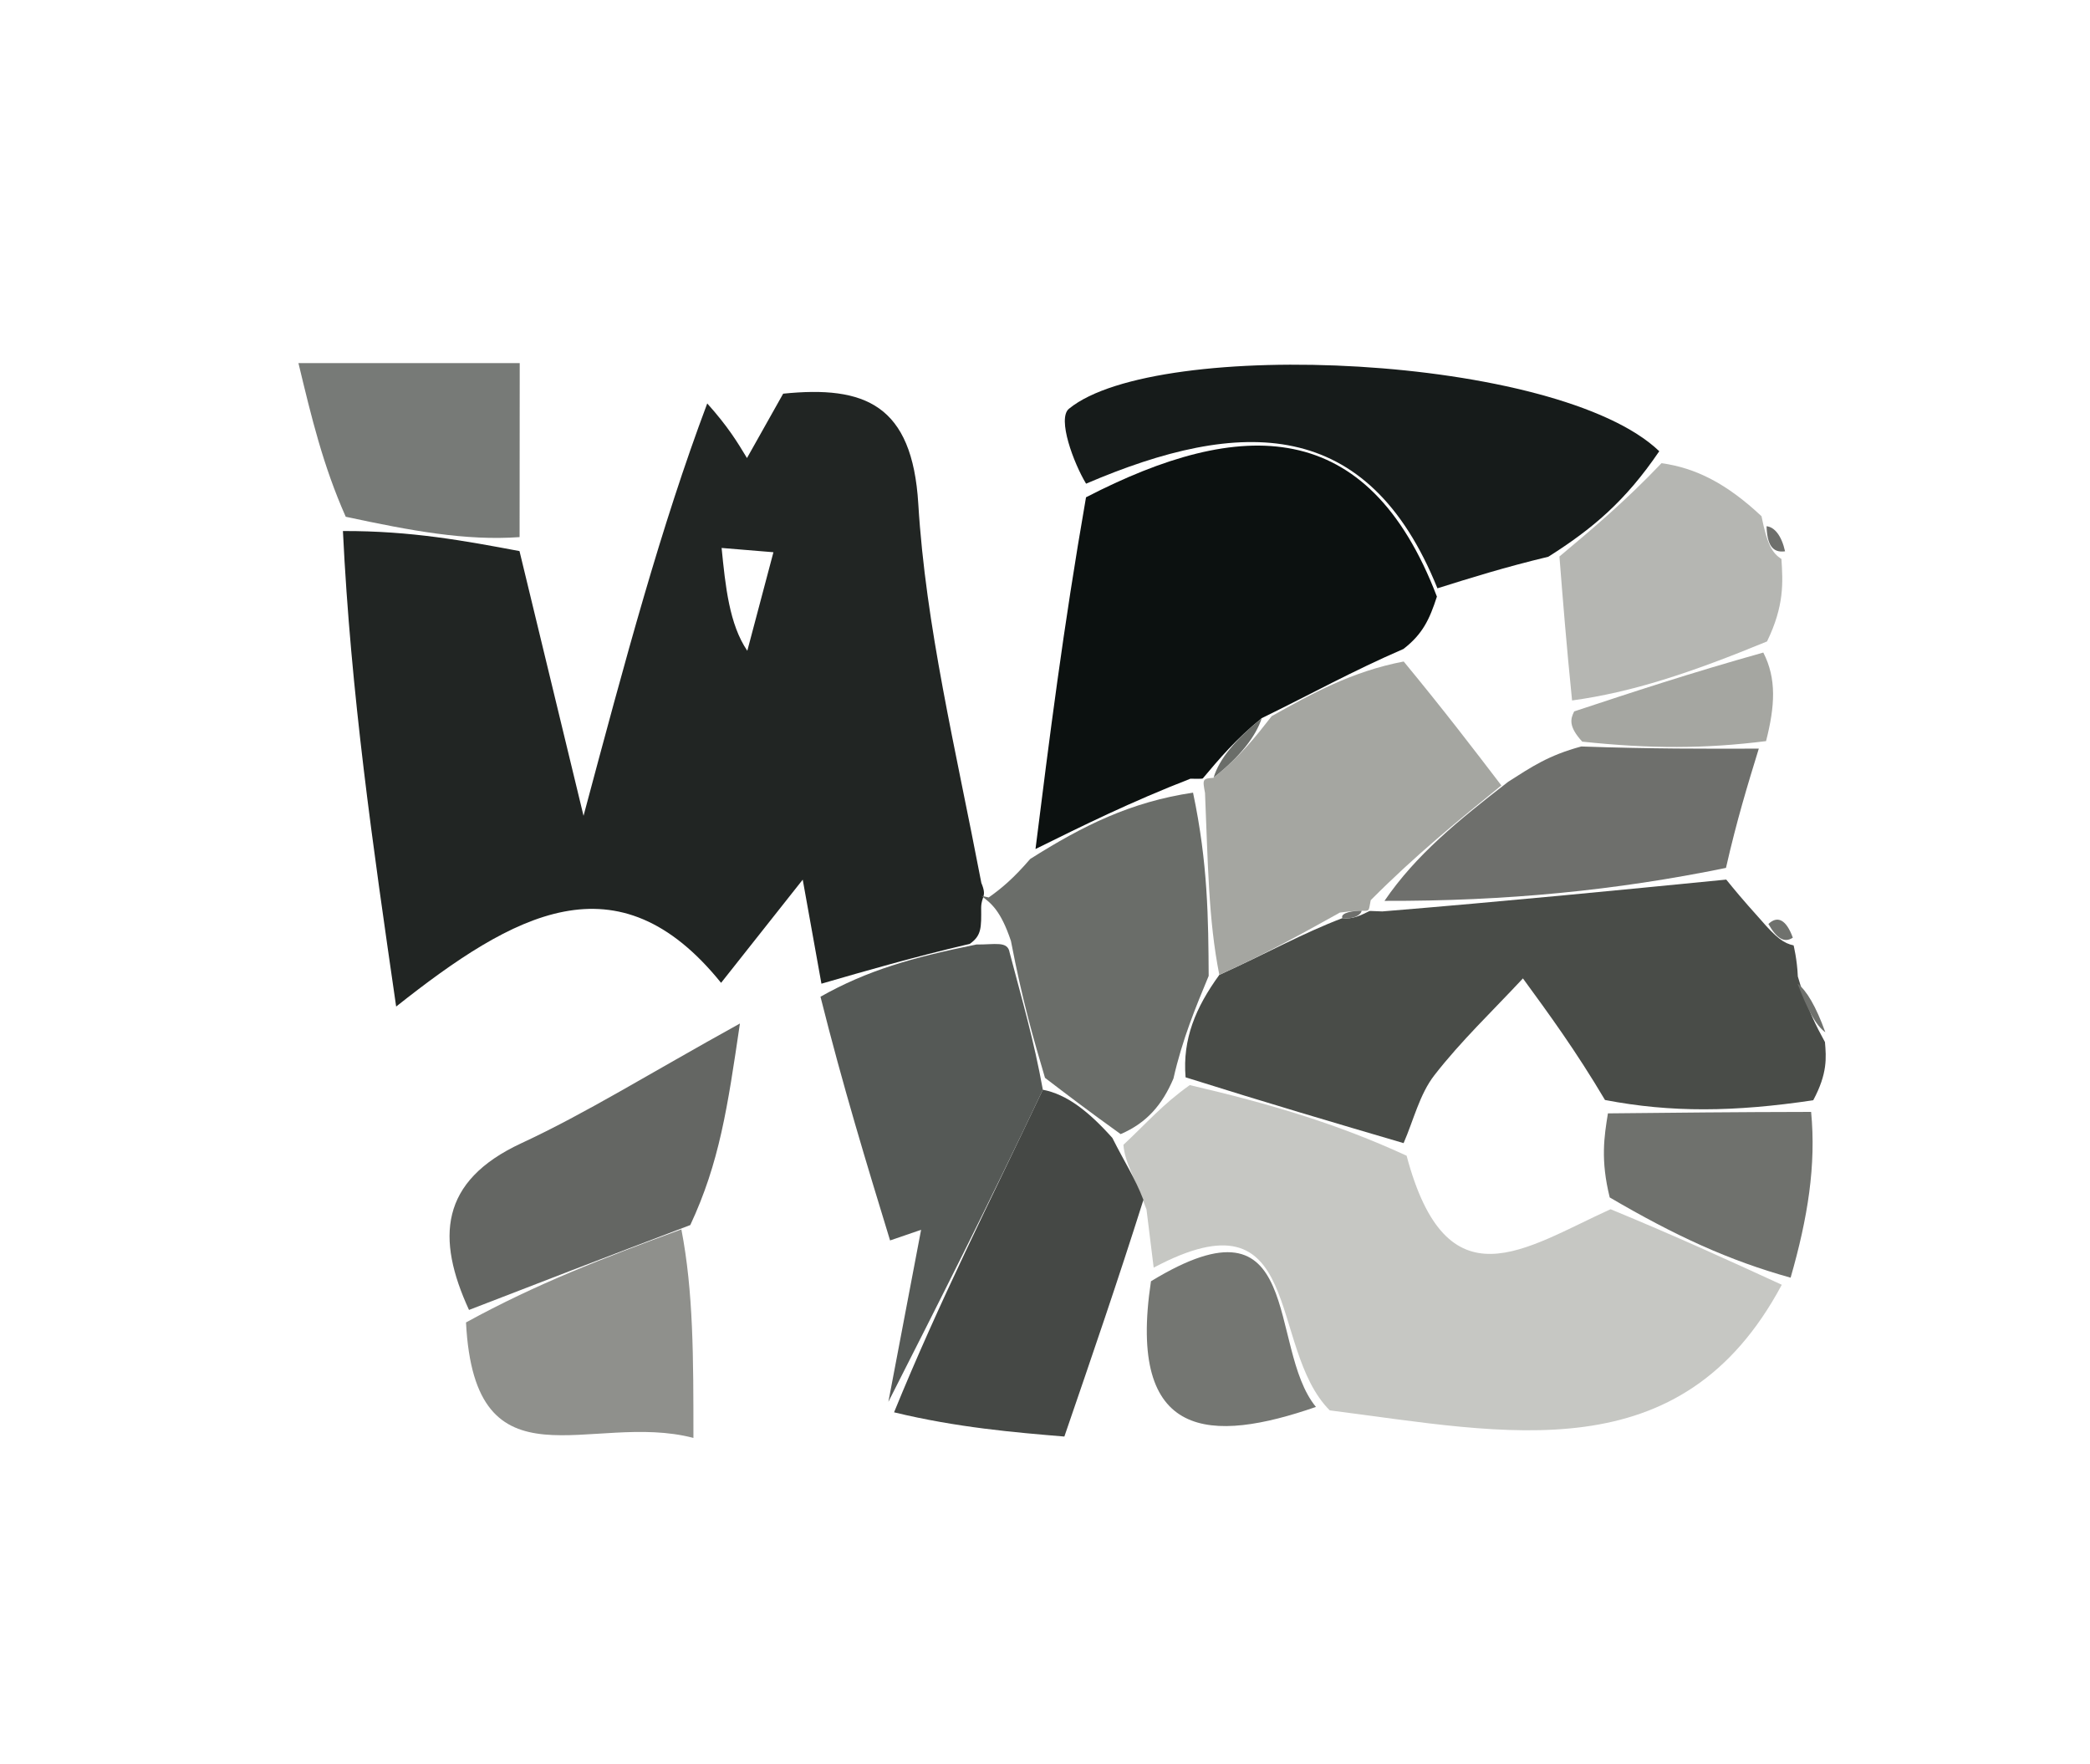
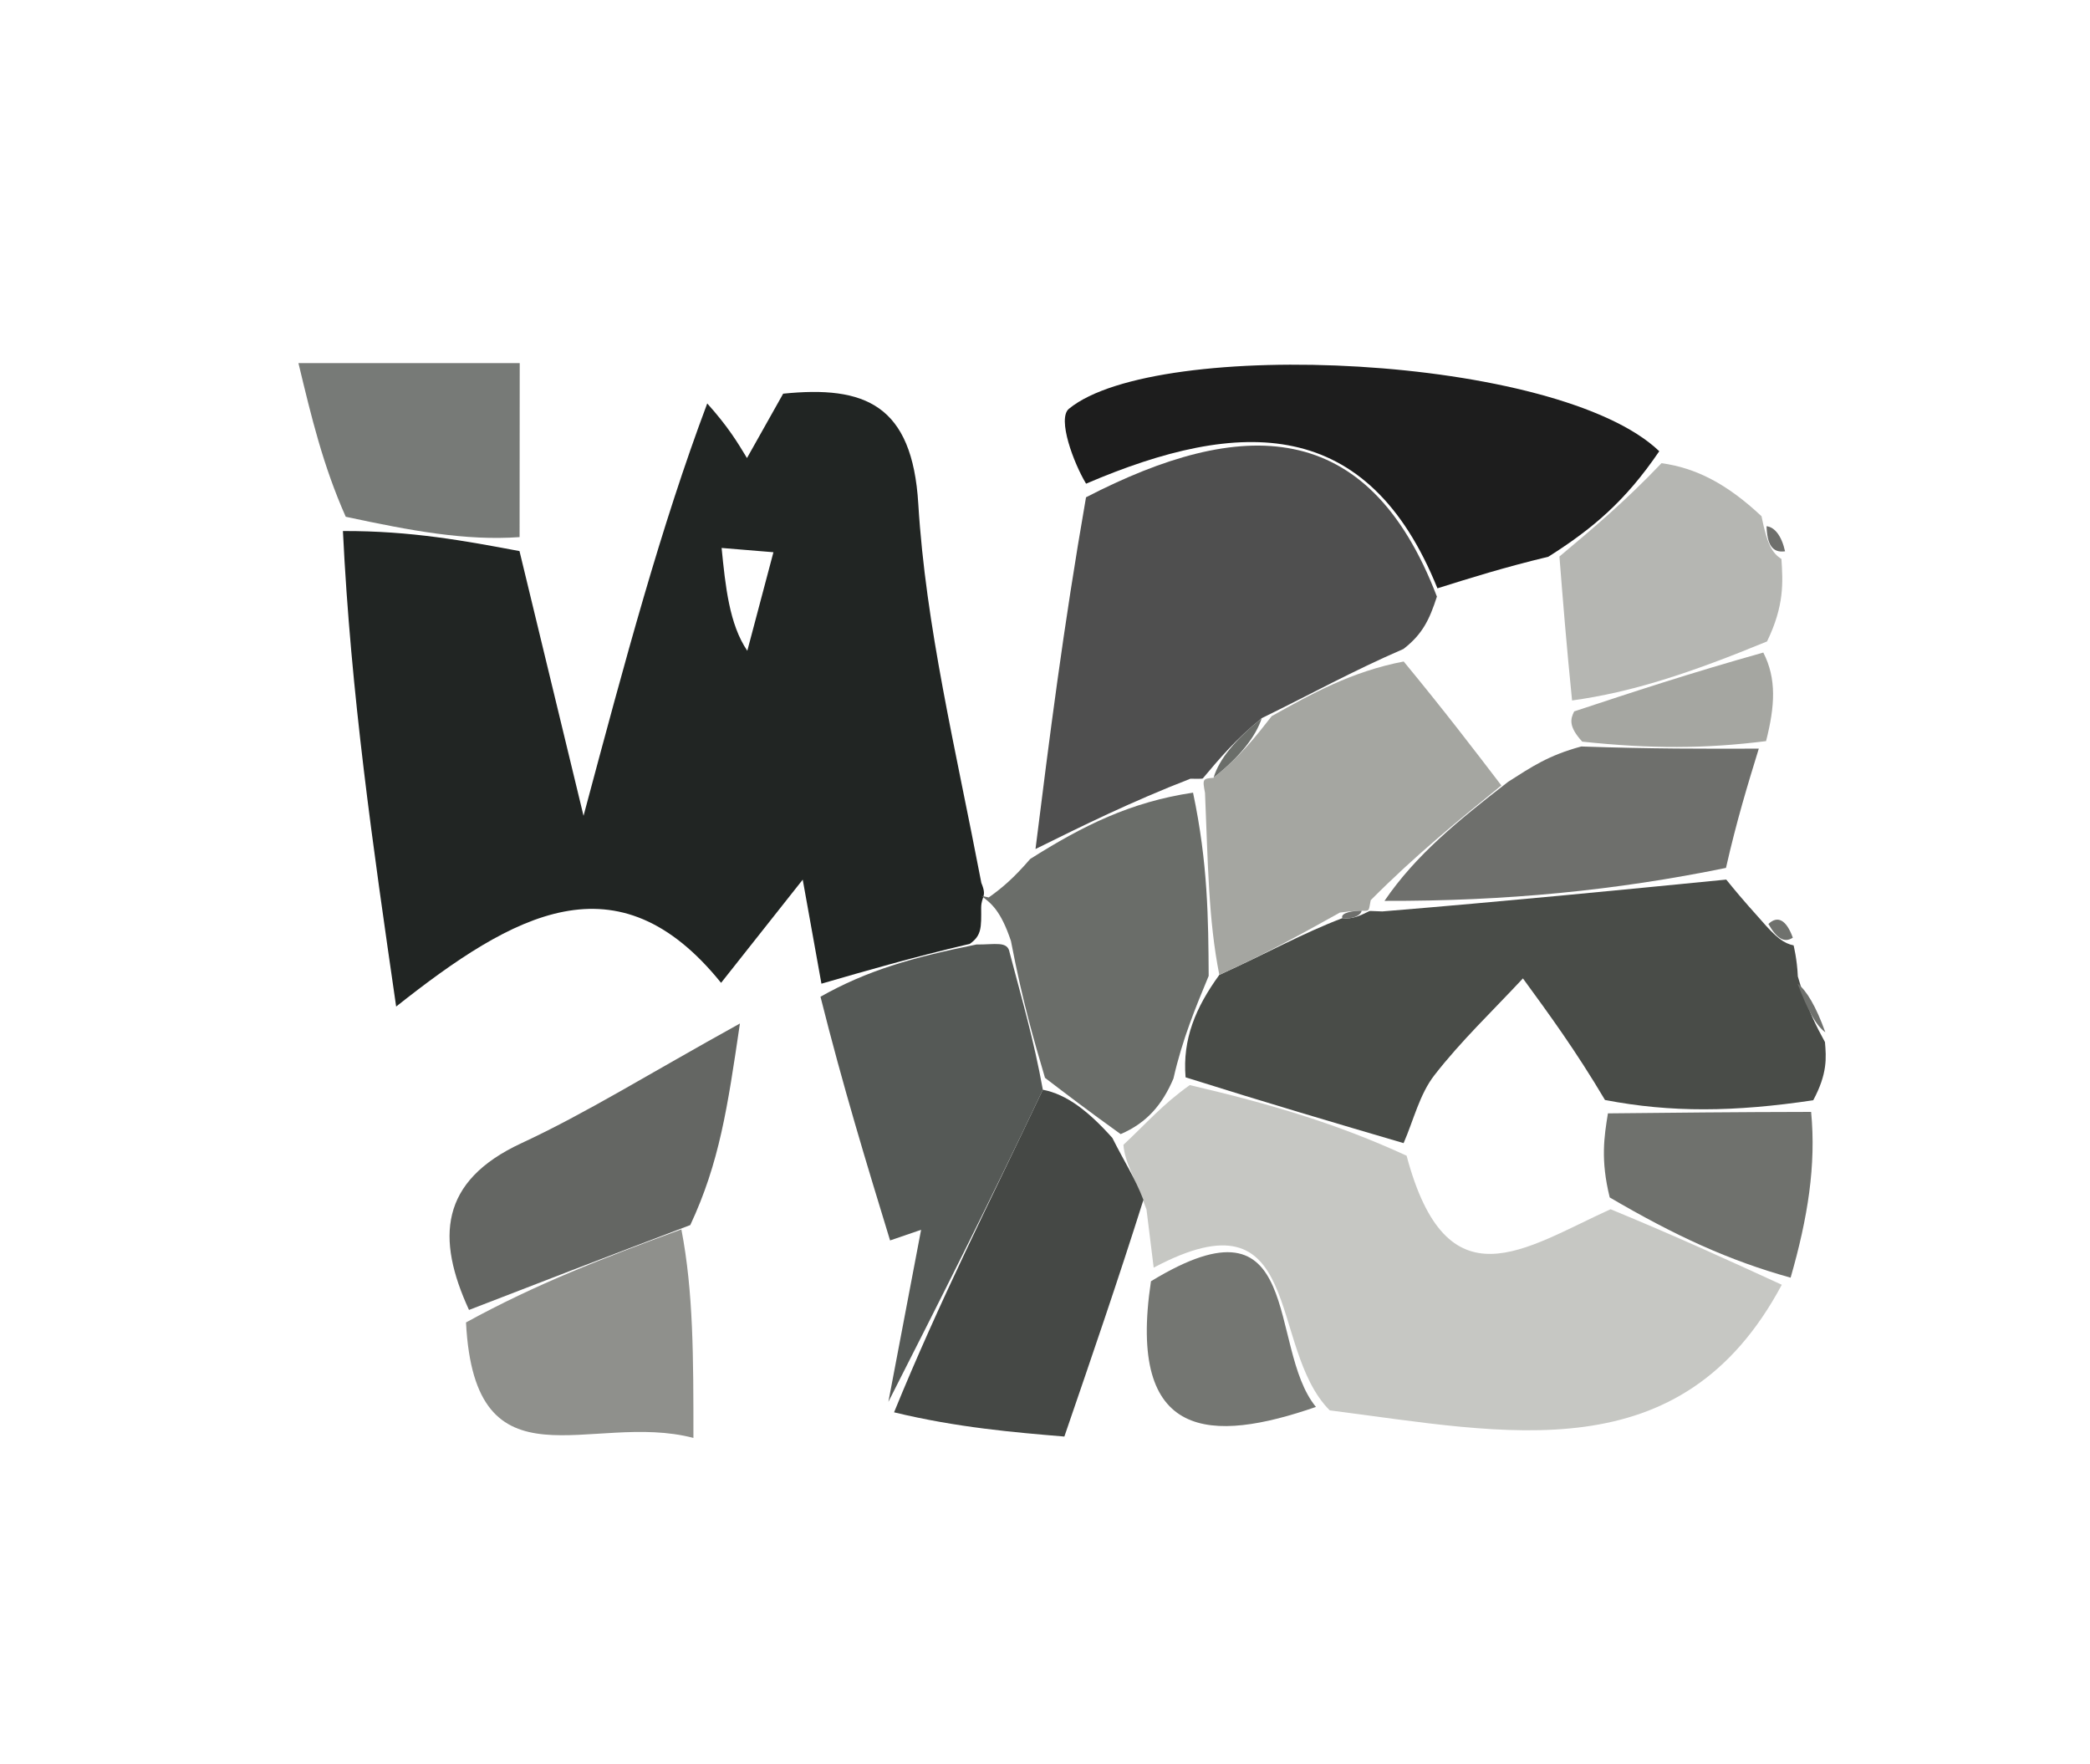
<svg xmlns="http://www.w3.org/2000/svg" version="1.1" id="Layer_1" x="0px" y="0px" width="100%" viewBox="0 0 64 54" enable-background="new 0 0 64 54" xml:space="preserve">
  <defs id="defs28" />
  <path fill="#212523" opacity="1" stroke="none" d=" M23.982,12.055   C26.486,11.8 27.936,12.392 28.12,15.43   C28.347,19.176 29.255,22.881 30.051,27.037   C30.232,27.471 30.05,27.432 30.045,27.796   C30.05,28.403 30.06,28.646 29.698,28.902   C27.935,29.317 26.545,29.719 25.154,30.122   C25.011,29.327 24.868,28.533 24.581,26.936   C23.521,28.276 22.906,29.054 22.081,30.096   C18.912,26.17 15.74,27.964 12.131,30.822   C11.415,25.88 10.741,21.23 10.501,16.261   C12.592,16.253 14.25,16.564 15.908,16.875   C16.5,19.322 17.092,21.77 17.869,24.981   C19.162,20.15 20.236,16.137 21.657,12.354   C22.294,13.064 22.584,13.545 22.874,14.026   C23.244,13.369 23.613,12.712 23.982,12.055  M22.884,19.928   C23.15,18.922 23.417,17.916 23.684,16.91   C23.155,16.866 22.626,16.823 22.097,16.779   C22.214,17.949 22.332,19.119 22.884,19.928  z" id="path2" />
  <path fill="#C6C7C3" opacity="1" stroke="none" d=" M54.562,39.341   C51.475,45.115 46.152,43.88 40.719,43.187   C38.789,41.252 39.979,36.346 35.328,38.817   C35.277,38.41 35.227,38.003 35.108,37.035   C34.742,36.04 34.445,35.606 34.401,35.056   C35.124,34.381 35.593,33.823 36.433,33.227   C38.863,33.794 40.922,34.399 43.073,35.389   C44.307,40.025 46.679,38.225 49.319,37.028   C51.316,37.851 52.939,38.596 54.562,39.341  z" id="path3" />
  <path fill="#494C48" opacity="1" stroke="none" d=" M42.981,35.004   C40.922,34.399 38.863,33.794 36.305,32.989   C36.207,31.821 36.61,30.853 37.338,29.852   C38.786,29.195 39.908,28.569 41.106,28.115   C41.427,28.156 41.673,28.026 41.937,27.897   C41.955,27.898 41.907,27.888 42.329,27.909   C46.121,27.597 49.491,27.266 52.861,26.934   C53.1,27.228 53.338,27.521 53.906,28.152   C54.404,28.733 54.634,28.887 54.924,28.949   C54.924,28.949 55.032,29.383 55.053,29.9   C55.344,30.914 55.614,31.412 55.884,31.91   C55.924,32.39 55.965,32.87 55.525,33.691   C53.109,34.052 51.173,34.073 49.148,33.683   C48.25,32.169 47.442,31.065 46.635,29.96   C45.722,30.942 44.741,31.872 43.922,32.927   C43.469,33.511 43.286,34.305 42.981,35.004  z" id="path4" />
-   <path fill="#0C1110" opacity="1" stroke="none" d=" M31.709,25.998   C32.132,22.627 32.554,19.255 33.256,15.228   C37.996,12.778 41.883,12.73 44.001,18.269   C43.774,18.97 43.563,19.417 42.978,19.871   C41.384,20.563 40.163,21.246 38.637,21.991   C37.835,22.643 37.337,23.235 36.834,23.834   C36.829,23.841 36.819,23.854 36.452,23.845   C34.626,24.556 33.168,25.277 31.709,25.998  z" id="path5" />
-   <path fill="#161B1A" opacity="1" stroke="none" d=" M44.017,18.015   C41.883,12.73 37.996,12.778 33.258,14.811   C32.876,14.18 32.368,12.816 32.733,12.517   C35.42,10.316 47.71,10.847 50.81,13.817   C49.768,15.351 48.761,16.196 47.413,17.048   C46.055,17.375 45.036,17.695 44.017,18.015  z" id="path6" />
+   <path fill="#0C1110" opacity="1" stroke="none" d=" M31.709,25.998   C32.132,22.627 32.554,19.255 33.256,15.228   C37.996,12.778 41.883,12.73 44.001,18.269   C43.774,18.97 43.563,19.417 42.978,19.871   C41.384,20.563 40.163,21.246 38.637,21.991   C37.835,22.643 37.337,23.235 36.834,23.834   C36.829,23.841 36.819,23.854 36.452,23.845   C34.626,24.556 33.168,25.277 31.709,25.998  z" id="path5" style="fill:#4f4f4f;fill-opacity:1" />
+   <path fill="#161B1A" opacity="1" stroke="none" d=" M44.017,18.015   C41.883,12.73 37.996,12.778 33.258,14.811   C32.876,14.18 32.368,12.816 32.733,12.517   C35.42,10.316 47.71,10.847 50.81,13.817   C49.768,15.351 48.761,16.196 47.413,17.048   C46.055,17.375 45.036,17.695 44.017,18.015  z" id="path6" style="fill:#1d1d1d;fill-opacity:1" />
  <path fill="#555956" opacity="1" stroke="none" d=" M25.125,30.521   C26.545,29.719 27.935,29.317 29.899,28.922   C30.473,28.928 30.857,28.805 30.916,29.165   C31.316,30.685 31.658,31.845 31.934,33.369   C30.313,36.797 28.759,39.862 27.204,42.926   C27.538,41.17 27.872,39.414 28.206,37.658   C27.89,37.767 27.573,37.875 27.256,37.984   C26.536,35.629 25.816,33.275 25.125,30.521  z" id="path7" />
  <path fill="#6A6D69" opacity="1" stroke="none" d=" M32,33.005   C31.658,31.845 31.316,30.685 30.957,28.813   C30.644,27.879 30.347,27.655 30.05,27.432   C30.05,27.432 30.232,27.471 30.277,27.481   C30.676,27.197 31.03,26.902 31.547,26.303   C33.168,25.277 34.626,24.556 36.533,24.272   C36.991,26.433 37.002,28.159 37.012,29.884   C36.61,30.853 36.207,31.821 35.933,33.027   C35.593,33.823 35.124,34.381 34.317,34.728   C33.319,34.013 32.66,33.509 32,33.005  z" id="path8" />
  <path fill="#454845" opacity="1" stroke="none" d=" M31.934,33.369   C32.66,33.509 33.319,34.013 34.063,34.845   C34.445,35.606 34.742,36.04 35.014,36.741   C34.231,39.218 33.472,41.428 32.593,43.989   C31.073,43.862 29.313,43.715 27.378,43.247   C28.759,39.862 30.313,36.797 31.934,33.369  z" id="path9" />
  <path fill="#646663" opacity="1" stroke="none" d=" M14.362,40.112   C13.358,37.93 13.455,36.173 15.963,35.008   C17.956,34.082 19.832,32.904 22.658,31.341   C22.278,33.92 22.03,35.603 21.138,37.513   C18.451,38.531 16.407,39.322 14.362,40.112  z" id="path10" />
  <path fill="#6E6F6C" opacity="1" stroke="none" d=" M52.853,26.576   C49.491,27.266 46.121,27.597 42.396,27.586   C43.353,26.179 44.664,25.115 46.184,23.939   C46.906,23.478 47.419,23.129 48.422,22.858   C50.56,22.933 52.209,22.929 53.858,22.924   C53.52,24.023 53.183,25.121 52.853,26.576  z" id="path11" />
  <path fill="#777A77" opacity="1" stroke="none" d=" M15.911,16.447   C14.25,16.564 12.592,16.253 10.587,15.824   C9.891,14.252 9.542,12.798 9.139,11.119   C11.561,11.119 13.445,11.119 15.915,11.119   C15.915,12.904 15.915,14.462 15.911,16.447  z" id="path12" />
  <path fill="#B5B6B2" opacity="1" stroke="none" d=" M47.753,17.041   C48.761,16.196 49.768,15.351 50.879,14.183   C51.923,14.329 52.864,14.798 53.941,15.807   C54.114,16.678 54.272,16.936 54.551,17.118   C54.597,17.832 54.642,18.546 54.11,19.642   C51.757,20.61 49.981,21.197 48.14,21.449   C47.968,19.756 47.86,18.398 47.753,17.041  z" id="path13" />
  <path fill="#8F908C" opacity="1" stroke="none" d=" M14.27,40.495   C16.407,39.322 18.451,38.531 20.865,37.645   C21.234,39.553 21.234,41.556 21.234,44.031   C18.084,43.207 14.539,45.753 14.27,40.495  z" id="path14" />
  <path fill="#6F716D" opacity="1" stroke="none" d=" M49.238,34.093   C51.173,34.073 53.109,34.052 55.46,34.048   C55.617,35.678 55.359,37.292 54.832,39.124   C52.939,38.596 51.316,37.851 49.293,36.667   C49.008,35.516 49.123,34.805 49.238,34.093  z" id="path15" />
  <path fill="#747672" opacity="1" stroke="none" d=" M35.245,39.234   C39.979,36.346 38.789,41.252 40.297,43.082   C37.098,44.189 34.504,44.14 35.245,39.234  z" id="path16" />
  <path fill="#A5A6A1" opacity="1" stroke="none" d=" M48.205,21.784   C49.981,21.197 51.757,20.61 53.996,19.982   C54.407,20.782 54.354,21.622 54.08,22.694   C52.209,22.929 50.56,22.933 48.451,22.71   C48.021,22.24 48.092,22.007 48.205,21.784  z" id="path17" />
  <path fill="#6F716D" opacity="1" stroke="none" d=" M55.895,31.609   C55.614,31.412 55.344,30.914 55.047,30.123   C55.315,30.323 55.61,30.815 55.895,31.609  z" id="path19" />
  <path fill="#6F716D" opacity="1" stroke="none" d=" M54.9,28.713   C54.634,28.887 54.404,28.733 54.152,28.294   C54.429,28.029 54.698,28.155 54.9,28.713  z" id="path20" />
  <path fill="#6E6F6C" opacity="1" stroke="none" d=" M54.662,16.882   C54.272,16.936 54.114,16.678 54.095,16.114   C54.332,16.136 54.553,16.391 54.662,16.882  z" id="path21" />
  <path fill="#A5A6A1" opacity="1" stroke="none" d=" M45.975,24.051   C44.664,25.115 43.353,26.179 41.974,27.565   C41.907,27.888 41.955,27.898 41.714,27.89   C41.473,27.882 41.03,27.944 41.03,27.944   C39.908,28.569 38.786,29.195 37.338,29.852   C37.002,28.159 36.991,26.433 36.9,24.281   C36.819,23.854 36.829,23.841 37.158,23.818   C37.972,23.173 38.457,22.551 38.942,21.929   C40.163,21.246 41.384,20.563 42.984,20.256   C44.234,21.772 45.104,22.912 45.975,24.051  z" id="path25" />
  <path fill="#6E6F6C" opacity="1" stroke="none" d=" M41.106,28.115   C41.03,27.944 41.473,27.882 41.696,27.889   C41.673,28.026 41.427,28.156 41.106,28.115  z" id="path26" />
  <path fill="#6A6D69" opacity="1" stroke="none" d=" M38.637,21.991   C38.457,22.551 37.972,23.173 37.163,23.811   C37.337,23.235 37.835,22.643 38.637,21.991  z" id="path28" />
</svg>
